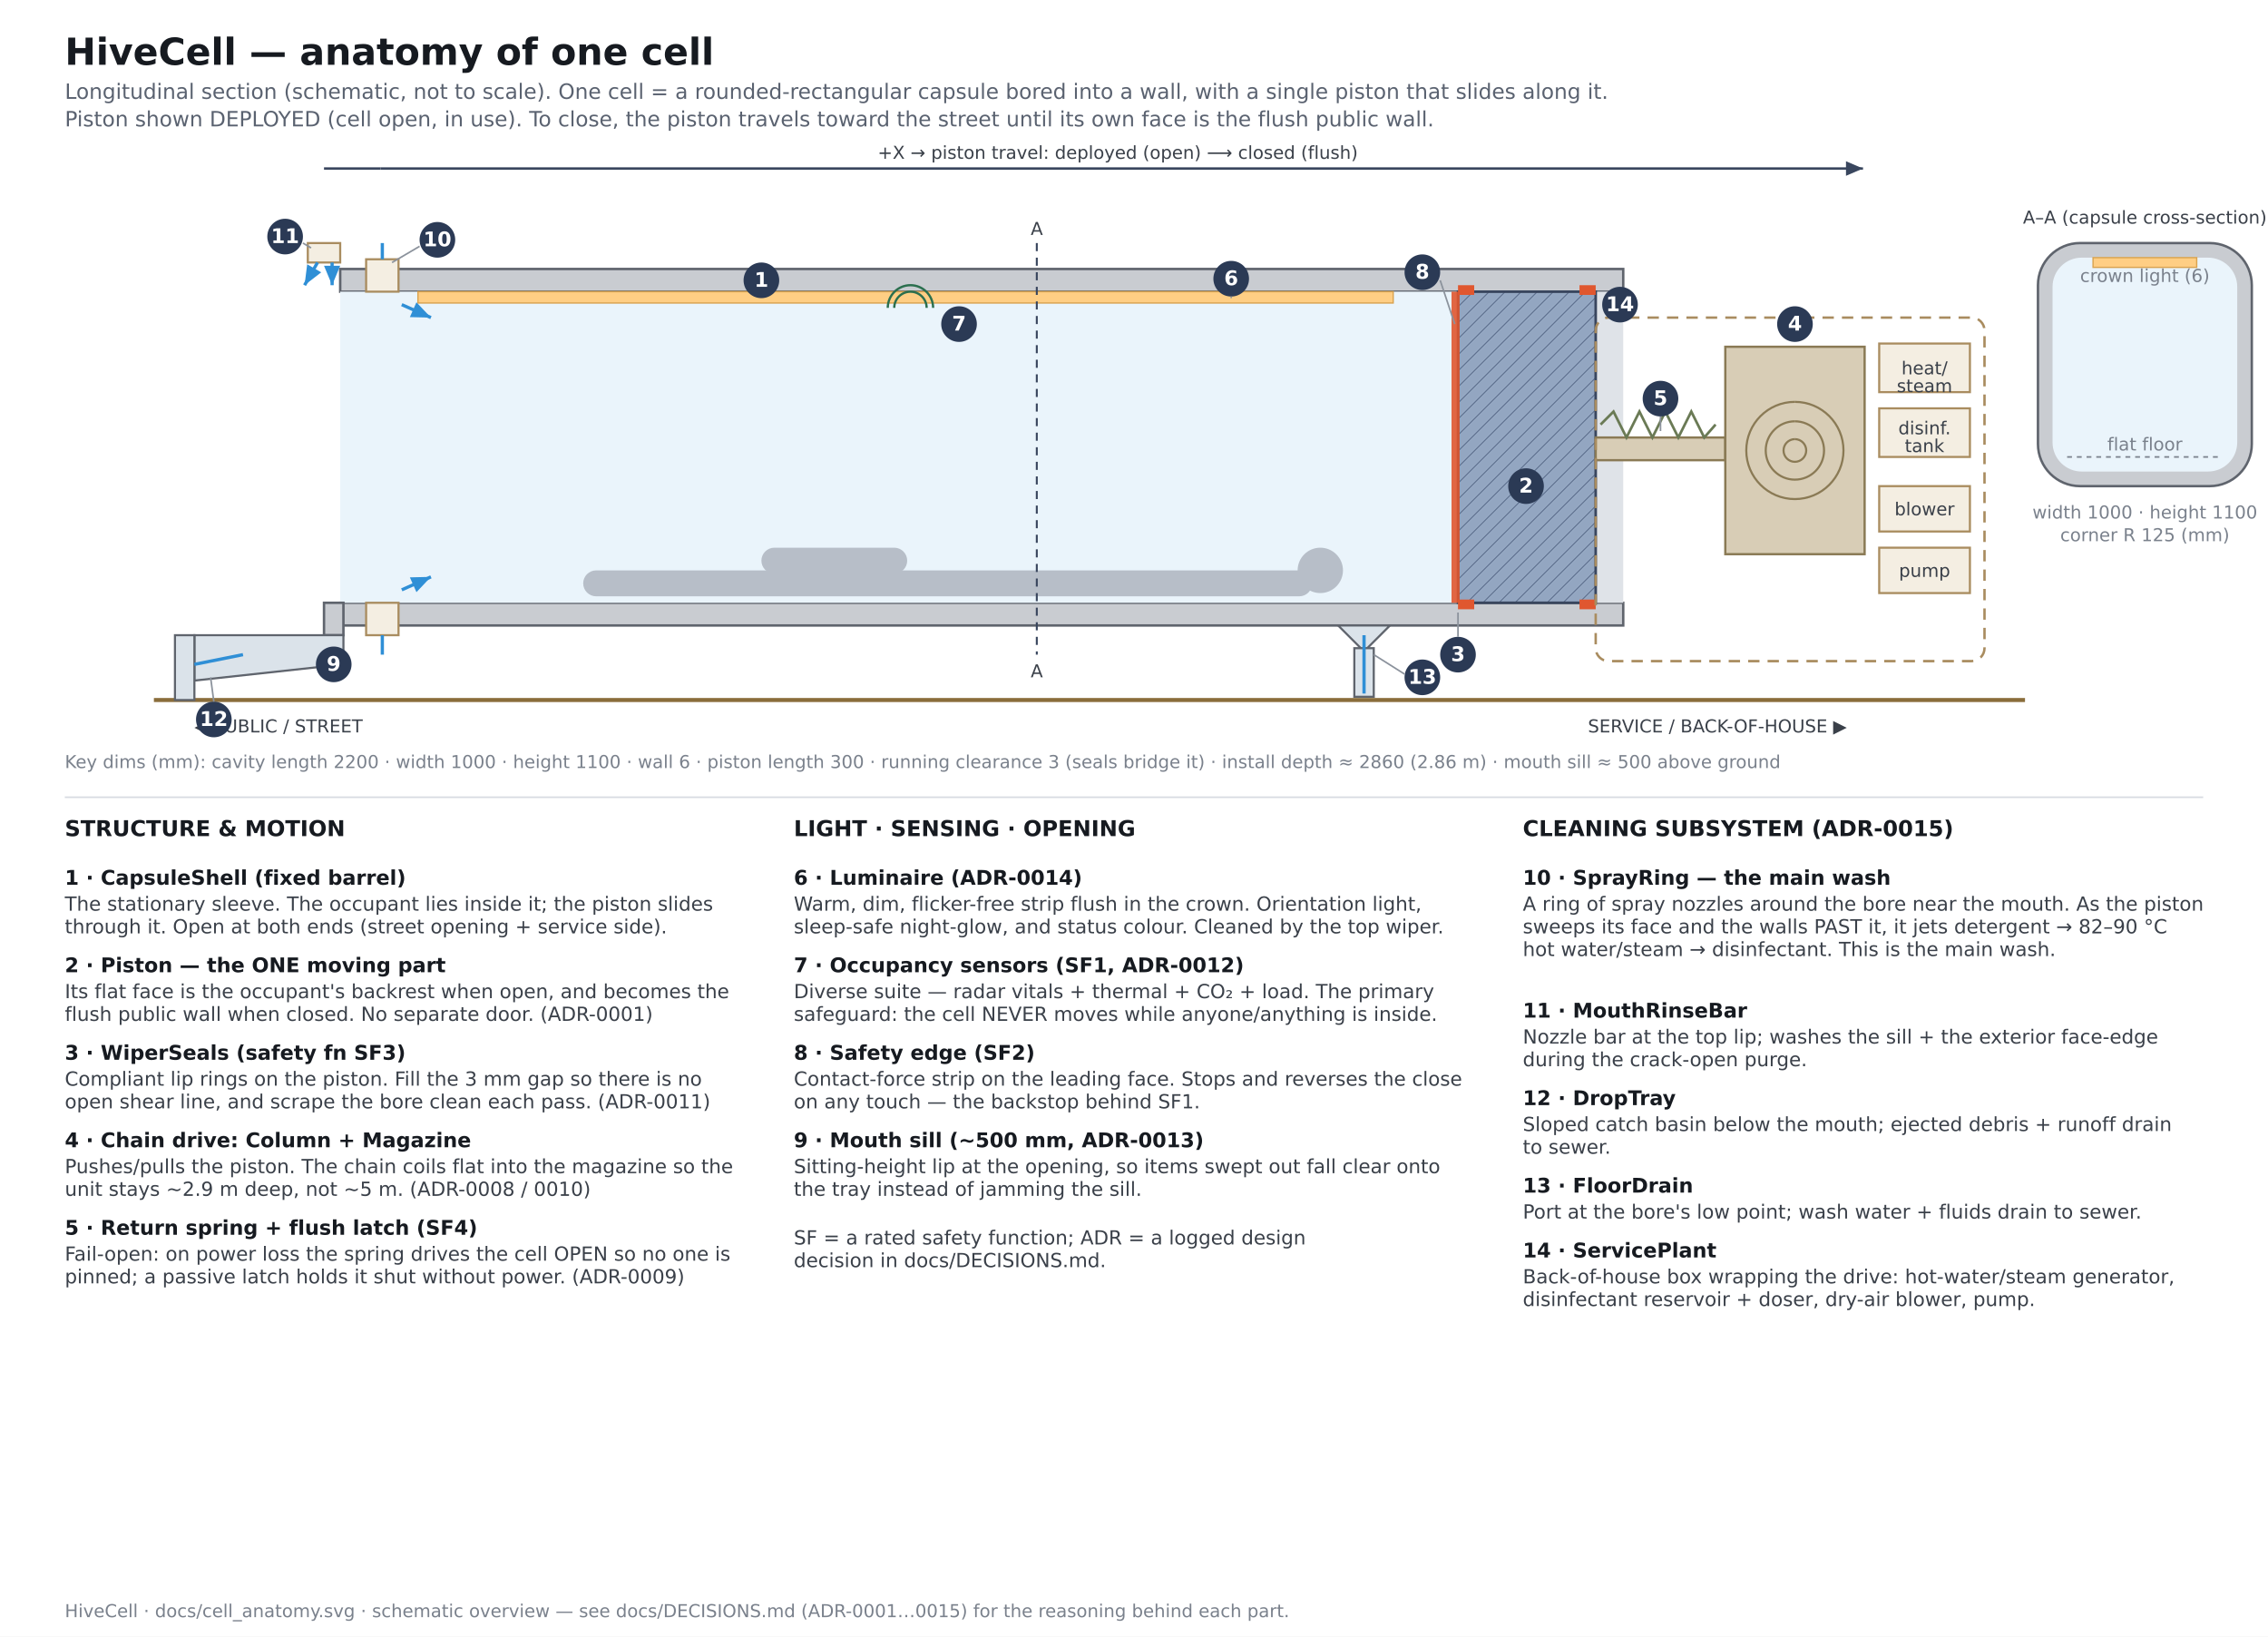
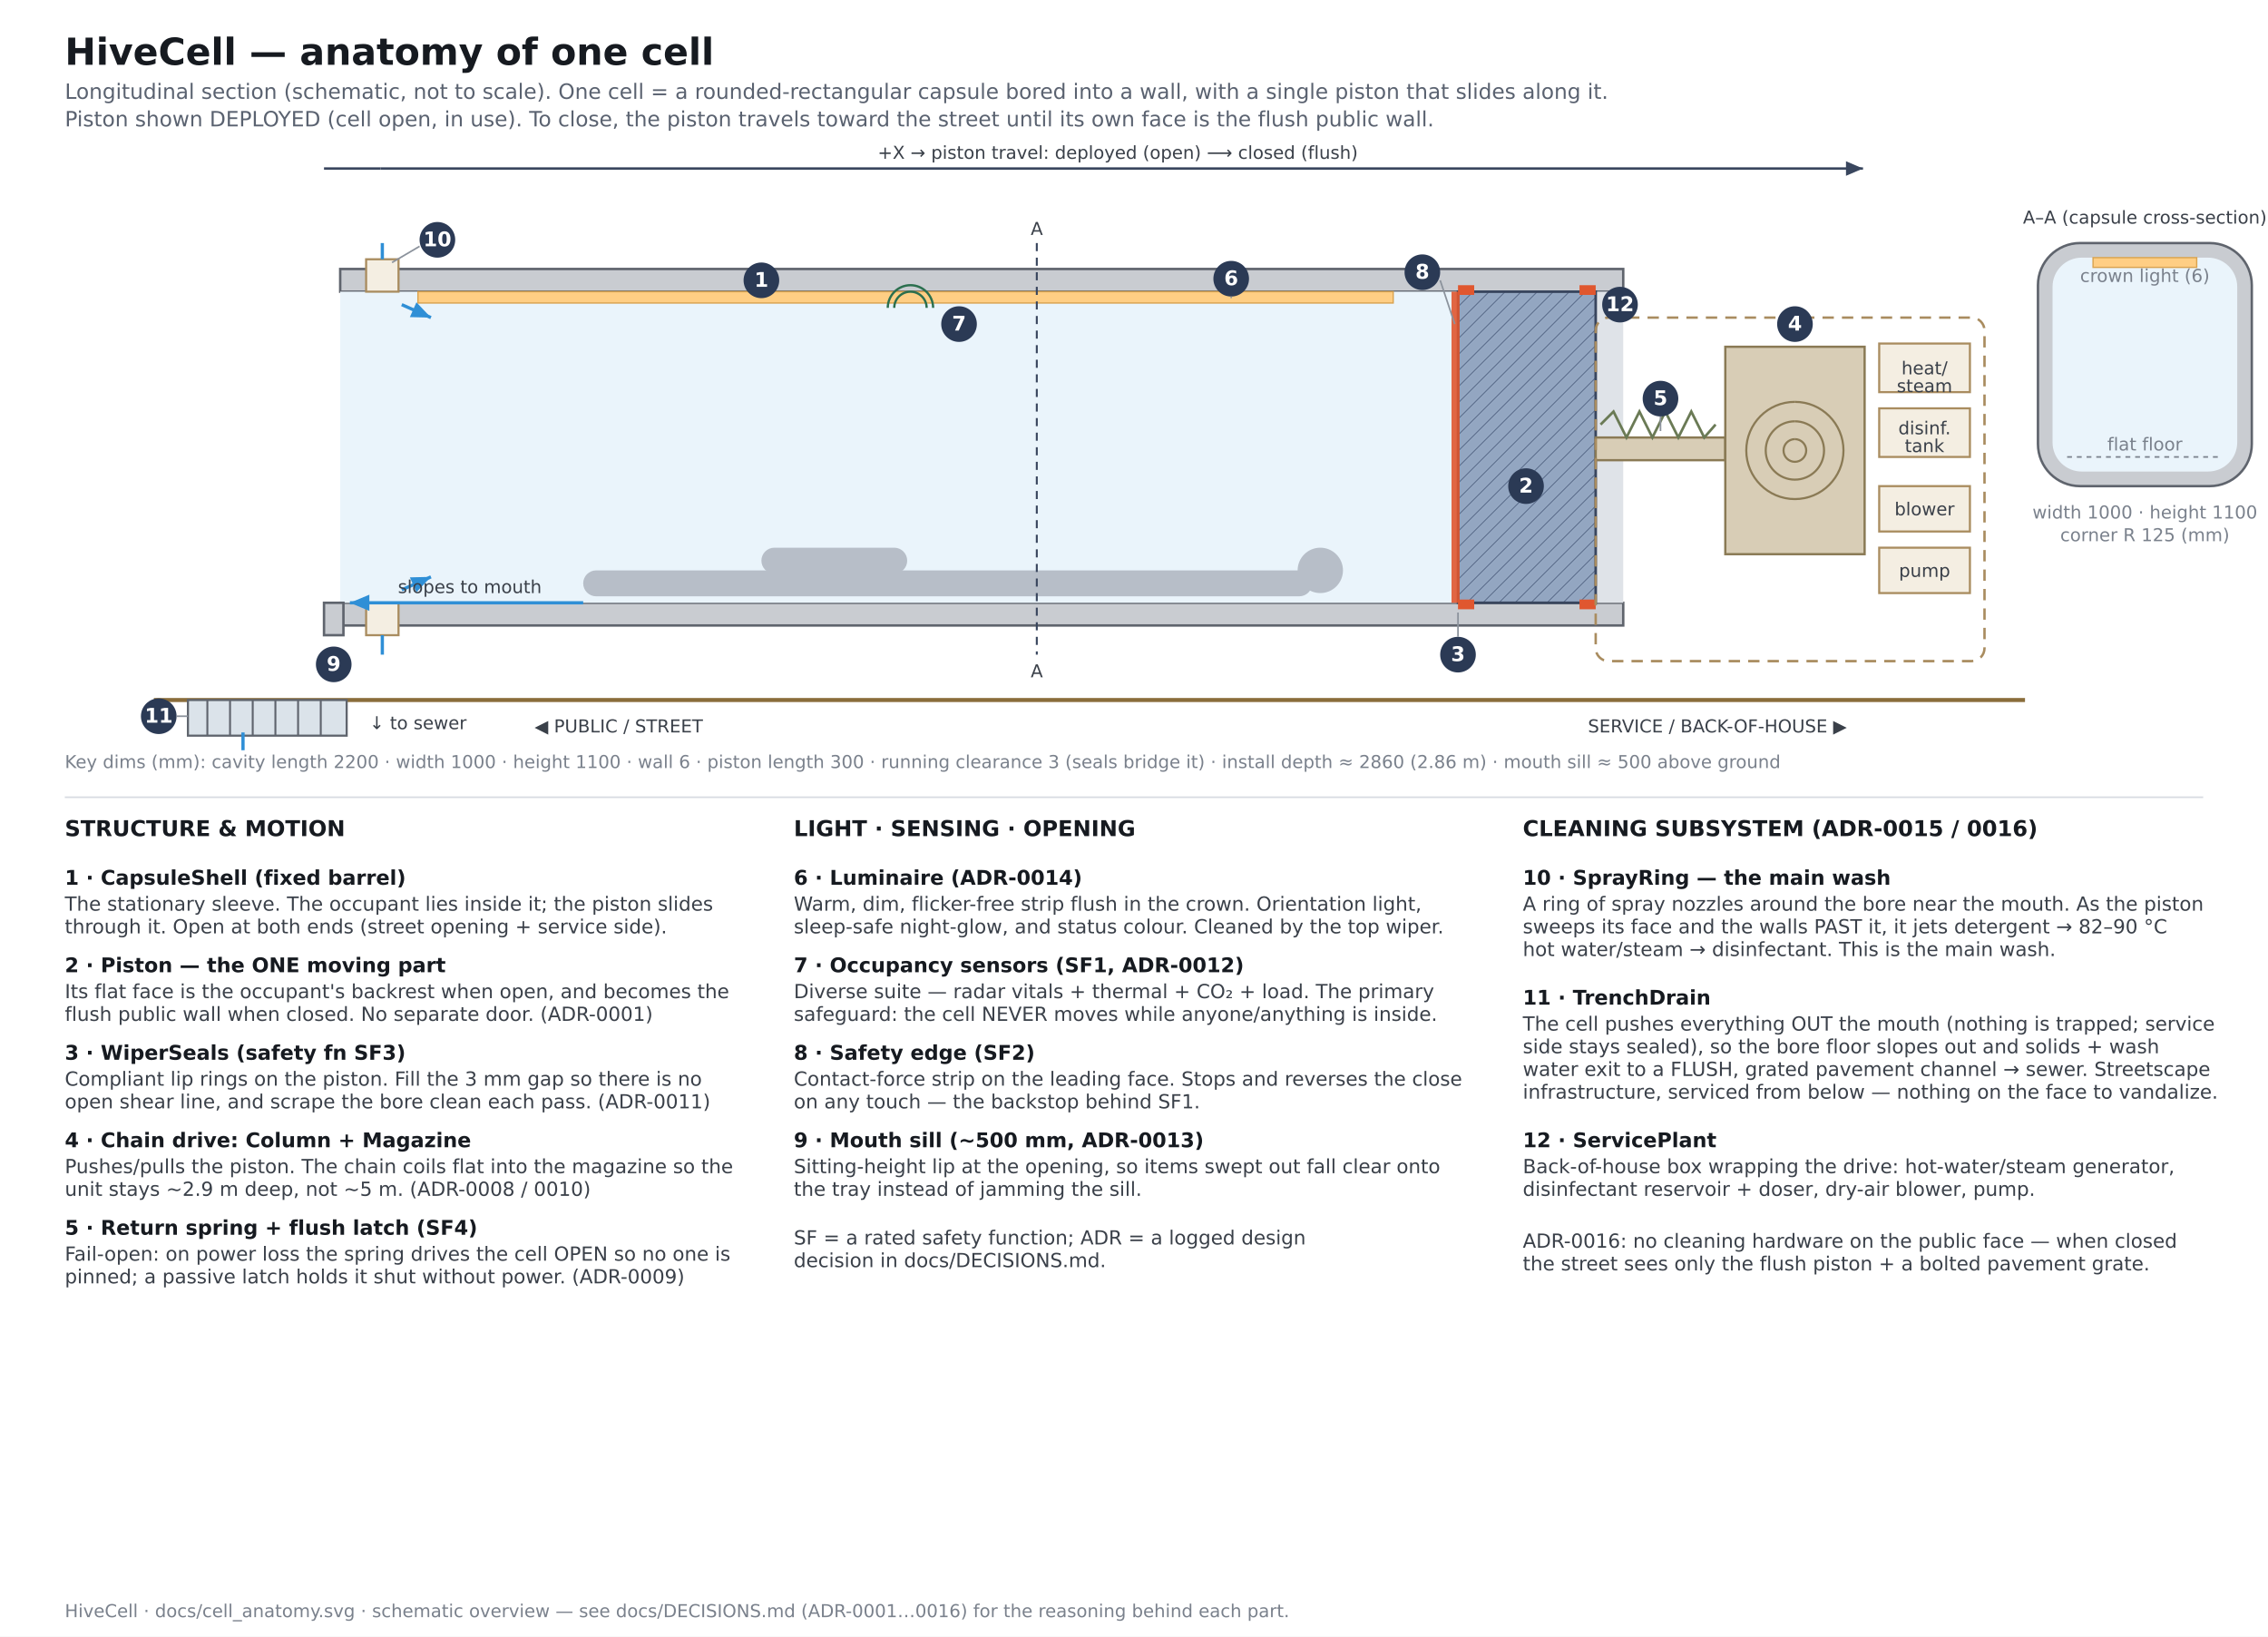
<svg xmlns="http://www.w3.org/2000/svg" width="1400" height="1010" viewBox="0 0 1400 1010">
  <style>
    text{font-family:'DejaVu Sans','Helvetica',Arial,sans-serif}
    .title{font-size:23px;font-weight:bold;fill:#161a20}
    .sub{font-size:13px;fill:#5a6270}
    .lbl{font-size:13px;fill:#20242b}
    .small{font-size:11px;fill:#3a4049}
    .dim{font-size:11px;fill:#7a818c}
    .grphdr{font-size:13.5px;font-weight:bold;fill:#161a20}
    .fnname{font-size:12.5px;font-weight:bold;fill:#161a20}
    .fntext{font-size:12px;fill:#3a4049}
    .wall{fill:#c9ccd1;stroke:#5f646d;stroke-width:1.5}
    .bore{fill:#eaf4fb}
    .void{fill:#dfe3e8}
    .piston{fill:#93a6c1;stroke:#39465e;stroke-width:1.6}
    .seal{fill:#e0572f}
    .lum{fill:#ffce84;stroke:#d9a24e;stroke-width:.8}
    .tray{fill:#dbe3ea;stroke:#5f646d;stroke-width:1.3}
    .plant{fill:#f4eee2;stroke:#a98c5f;stroke-width:1.3}
    .env{fill:none;stroke:#a98c5f;stroke-width:1.5;stroke-dasharray:7 5}
    .mag{fill:#d8cdb6;stroke:#8a7a55;stroke-width:1.4}
    .body{fill:#b7bec8}
    .ground{stroke:#8a6d3b;stroke-width:2.5}
    .leader{stroke:#8b929c;stroke-width:1}
    .water{stroke:#2f8fd6;stroke-width:2;fill:none}
    .waterfill{fill:#bfe0f5}
    .axis{stroke:#39465e;stroke-width:1.5}
    .cut{stroke:#39465e;stroke-width:1.2;stroke-dasharray:5 4}
  </style>
  <defs>
    <marker id="arr" markerWidth="9" markerHeight="9" refX="7" refY="3" orient="auto">
      <path d="M0,0 L7,3 L0,6 Z" fill="#39465e" />
    </marker>
    <marker id="spray" markerWidth="8" markerHeight="8" refX="6" refY="2.5" orient="auto">
      <path d="M0,0 L6,2.5 L0,5 Z" fill="#2f8fd6" />
    </marker>
    <pattern id="hatch" width="7" height="7" patternTransform="rotate(45)" patternUnits="userSpaceOnUse">
      <rect width="7" height="7" fill="#93a6c1" />
      <line x1="0" y1="0" x2="0" y2="7" stroke="#5c6e8c" stroke-width="1.1" />
    </pattern>
  </defs>
  <rect x="0" y="0" width="1400" height="1010" fill="#ffffff" />
  <text x="40" y="40" class="title">HiveCell — anatomy of one cell</text>
  <text x="40" y="61" class="sub">Longitudinal section (schematic, not to scale). One cell = a rounded-rectangular capsule bored into a wall, with a single piston that slides along it.</text>
  <text x="40" y="78" class="sub">Piston shown DEPLOYED (cell open, in use). To close, the piston travels toward the street until its own face is the flush public wall.</text>
  <line x1="235" y1="104" x2="1150" y2="104" class="axis" marker-end="url(#arr)" />
  <line x1="235" y1="104" x2="200" y2="104" class="axis" />
  <text x="690" y="98" class="small" text-anchor="middle">+X  →  piston travel: deployed (open) ⟶ closed (flush)</text>
  <line x1="95" y1="432" x2="1250" y2="432" class="ground" />
-   <text x="120" y="452" class="small" fill="#8a6d3b">◀ PUBLIC / STREET</text>
+   <text x="330" y="452" class="small" fill="#8a6d3b">◀ PUBLIC / STREET</text>
  <text x="1140" y="452" class="small" fill="#8a6d3b" text-anchor="end">SERVICE / BACK-OF-HOUSE ▶</text>
  <rect x="210" y="166" width="792" height="14" class="wall" />
  <rect x="210" y="372" width="792" height="14" class="wall" />
  <rect x="210" y="180" width="690" height="192" class="bore" />
  <rect x="985" y="180" width="17" height="192" class="void" />
  <rect x="258" y="180" width="602" height="7" class="lum" />
  <g class="body">
    <circle cx="815" cy="352" r="14" />
    <rect x="360" y="352" width="450" height="16" rx="8" />
    <rect x="470" y="338" width="90" height="16" rx="8" />
  </g>
  <rect x="900" y="180" width="85" height="192" fill="url(#hatch)" stroke="#39465e" stroke-width="1.6" />
  <rect x="896" y="180" width="5" height="192" class="seal" opacity="0.9" />
  <rect x="900" y="176" width="10" height="6" class="seal" />
  <rect x="900" y="370" width="10" height="6" class="seal" />
  <rect x="975" y="176" width="10" height="6" class="seal" />
  <rect x="975" y="370" width="10" height="6" class="seal" />
  <g stroke="#2b6f4e" fill="none" stroke-width="1.4">
    <path d="M552,190 a10,10 0 0 1 20,0" />
    <path d="M548,190 a14,14 0 0 1 28,0" />
  </g>
  <rect x="226" y="160" width="20" height="20" class="plant" />
  <rect x="226" y="372" width="20" height="20" class="plant" />
  <line x1="248" y1="188" x2="266" y2="196" class="water" marker-end="url(#spray)" />
  <line x1="248" y1="364" x2="266" y2="356" class="water" marker-end="url(#spray)" />
  <line x1="236" y1="160" x2="236" y2="150" class="water" />
  <line x1="236" y1="392" x2="236" y2="404" class="water" />
-   <rect x="190" y="150" width="20" height="12" class="plant" />
-   <line x1="196" y1="162" x2="188" y2="176" class="water" marker-end="url(#spray)" />
-   <line x1="205" y1="162" x2="205" y2="176" class="water" marker-end="url(#spray)" />
  <rect x="200" y="372" width="12" height="20" class="wall" />
-   <path d="M120,392 L212,392 L212,410 L120,420 Z" class="tray" />
-   <path d="M120,420 L120,432 L108,432 L108,392 L120,392 Z" class="tray" />
-   <line x1="150" y1="404" x2="120" y2="410" class="water" />
-   <path d="M826,386 L858,386 L842,402 Z" class="tray" />
-   <rect x="836" y="400" width="12" height="30" class="tray" />
-   <line x1="842" y1="392" x2="842" y2="428" class="water" />
+   <line x1="360" y1="372" x2="216" y2="372" class="water" marker-end="url(#spray)" />
+   <text x="290" y="366" class="small" fill="#2f8fd6" text-anchor="middle">slopes to mouth</text>
+   <rect x="116" y="432" width="98" height="22" class="tray" />
+   <g stroke="#5f646d" stroke-width="1.2">
+     <line x1="128" y1="432" x2="128" y2="454" />
+     <line x1="142" y1="432" x2="142" y2="454" />
+     <line x1="156" y1="432" x2="156" y2="454" />
+     <line x1="170" y1="432" x2="170" y2="454" />
+     <line x1="184" y1="432" x2="184" y2="454" />
+     <line x1="198" y1="432" x2="198" y2="454" />
+   </g>
+   <line x1="150" y1="452" x2="150" y2="463" class="water" />
+   <text x="228" y="450" class="small" fill="#2f8fd6">↓ to sewer</text>
  <rect x="985" y="270" width="80" height="14" class="mag" />
  <path d="M988,262 l8,-8 l8,16 l8,-16 l8,16 l8,-16 l8,16 l8,-16 l8,16 l7,-8" fill="none" stroke="#6a7a55" stroke-width="1.6" />
  <rect x="1065" y="214" width="86" height="128" class="mag" />
  <path d="M1108,278 m0,-30 a30,30 0 1 1 -0.1,0 M1108,278 m0,-18 a18,18 0 1 1 -0.1,0 M1108,278 m0,-7 a7,7 0 1 1 -0.1,0" fill="none" stroke="#8a7a55" stroke-width="1.3" />
  <rect x="985" y="196" width="240" height="212" rx="8" class="env" />
  <rect x="1160" y="212" width="56" height="30" class="plant" />
  <text x="1188" y="231" class="small" text-anchor="middle">heat/</text>
  <text x="1188" y="242" class="small" text-anchor="middle">steam</text>
  <rect x="1160" y="252" width="56" height="30" class="plant" />
  <text x="1188" y="268" class="small" text-anchor="middle">disinf.</text>
  <text x="1188" y="279" class="small" text-anchor="middle">tank</text>
  <rect x="1160" y="300" width="56" height="28" class="plant" />
  <text x="1188" y="318" class="small" text-anchor="middle">blower</text>
  <rect x="1160" y="338" width="56" height="28" class="plant" />
  <text x="1188" y="356" class="small" text-anchor="middle">pump</text>
  <line x1="640" y1="150" x2="640" y2="404" class="cut" />
  <text x="640" y="145" class="small" text-anchor="middle" fill="#39465e">A</text>
  <text x="640" y="418" class="small" text-anchor="middle" fill="#39465e">A</text>
  <g font-size="12.5" font-weight="bold">
    <g>
      <circle cx="470" cy="173" r="11" fill="#2b3a55" />
      <text x="470" y="177" fill="#fff" text-anchor="middle">1</text>
    </g>
    <g>
      <circle cx="942" cy="300" r="11" fill="#2b3a55" />
      <text x="942" y="304" fill="#fff" text-anchor="middle">2</text>
    </g>
    <g>
      <circle cx="900" cy="404" r="11" fill="#2b3a55" />
      <text x="900" y="408" fill="#fff" text-anchor="middle">3</text>
      <line x1="900" y1="393" x2="900" y2="378" class="leader" />
    </g>
    <g>
      <circle cx="1108" cy="200" r="11" fill="#2b3a55" />
      <text x="1108" y="204" fill="#fff" text-anchor="middle">4</text>
    </g>
    <g>
      <circle cx="1025" cy="246" r="11" fill="#2b3a55" />
      <text x="1025" y="250" fill="#fff" text-anchor="middle">5</text>
      <line x1="1025" y1="257" x2="1025" y2="266" class="leader" />
    </g>
    <g>
      <circle cx="760" cy="172" r="11" fill="#2b3a55" />
      <text x="760" y="176" fill="#fff" text-anchor="middle">6</text>
      <line x1="760" y1="183" x2="760" y2="184" class="leader" />
    </g>
    <g>
      <circle cx="592" cy="200" r="11" fill="#2b3a55" />
      <text x="592" y="204" fill="#fff" text-anchor="middle">7</text>
    </g>
    <g>
      <circle cx="878" cy="168" r="11" fill="#2b3a55" />
      <text x="878" y="172" fill="#fff" text-anchor="middle">8</text>
      <line x1="889" y1="173" x2="898" y2="200" class="leader" />
    </g>
    <g>
      <circle cx="206" cy="410" r="11" fill="#2b3a55" />
      <text x="206" y="414" fill="#fff" text-anchor="middle">9</text>
    </g>
    <g>
      <circle cx="270" cy="148" r="11" fill="#2b3a55" />
      <text x="270" y="152" fill="#fff" text-anchor="middle">10</text>
      <line x1="259" y1="152" x2="242" y2="162" class="leader" />
    </g>
    <g>
-       <circle cx="176" cy="146" r="11" fill="#2b3a55" />
-       <text x="176" y="150" fill="#fff" text-anchor="middle">11</text>
-       <line x1="187" y1="150" x2="192" y2="153" class="leader" />
-     </g>
-     <g>
-       <circle cx="132" cy="444" r="11" fill="#2b3a55" />
-       <text x="132" y="448" fill="#fff" text-anchor="middle">12</text>
-       <line x1="132" y1="433" x2="130" y2="418" class="leader" />
-     </g>
-     <g>
-       <circle cx="878" cy="418" r="11" fill="#2b3a55" />
-       <text x="878" y="422" fill="#fff" text-anchor="middle">13</text>
-       <line x1="867" y1="416" x2="848" y2="404" class="leader" />
+       <circle cx="98" cy="442" r="11" fill="#2b3a55" />
+       <text x="98" y="446" fill="#fff" text-anchor="middle">11</text>
+       <line x1="109" y1="442" x2="116" y2="442" class="leader" />
    </g>
    <g>
      <circle cx="1000" cy="188" r="11" fill="#2b3a55" />
-       <text x="1000" y="192" fill="#fff" text-anchor="middle">14</text>
+       <text x="1000" y="192" fill="#fff" text-anchor="middle">12</text>
    </g>
  </g>
  <g transform="translate(1258,150)">
    <text x="66" y="-12" class="small" text-anchor="middle" fill="#39465e">A–A  (capsule cross-section)</text>
    <rect x="0" y="0" width="132" height="150" rx="26" class="wall" />
    <rect x="9" y="9" width="114" height="132" rx="18" class="bore" />
    <rect x="34" y="9" width="64" height="6" class="lum" />
    <line x1="18" y1="132" x2="114" y2="132" stroke="#7a818c" stroke-width="1" stroke-dasharray="3 3" />
    <text x="66" y="128" class="dim" text-anchor="middle">flat floor</text>
    <text x="66" y="170" class="dim" text-anchor="middle">width 1000 · height 1100</text>
    <text x="66" y="184" class="dim" text-anchor="middle">corner R 125 (mm)</text>
    <text x="66" y="24" class="dim" text-anchor="middle">crown light (6)</text>
  </g>
  <text x="40" y="474" class="dim">Key dims (mm): cavity length 2200 · width 1000 · height 1100 · wall 6 · piston length 300 · running clearance 3 (seals bridge it) · install depth ≈ 2860 (2.86 m) · mouth sill ≈ 500 above ground</text>
  <line x1="40" y1="492" x2="1360" y2="492" stroke="#d7dbe1" stroke-width="1" />
  <text x="40" y="516" class="grphdr">STRUCTURE &amp; MOTION</text>
  <g transform="translate(40,530)">
    <text x="0" y="16" class="fnname">1 · CapsuleShell (fixed barrel)</text>
    <text x="0" y="32" class="fntext">The stationary sleeve. The occupant lies inside it; the piston slides</text>
    <text x="0" y="46" class="fntext">through it. Open at both ends (street opening + service side).</text>
    <text x="0" y="70" class="fnname">2 · Piston  — the ONE moving part</text>
    <text x="0" y="86" class="fntext">Its flat face is the occupant's backrest when open, and becomes the</text>
    <text x="0" y="100" class="fntext">flush public wall when closed. No separate door. (ADR-0001)</text>
    <text x="0" y="124" class="fnname">3 · WiperSeals  (safety fn SF3)</text>
    <text x="0" y="140" class="fntext">Compliant lip rings on the piston. Fill the 3 mm gap so there is no</text>
    <text x="0" y="154" class="fntext">open shear line, and scrape the bore clean each pass. (ADR-0011)</text>
    <text x="0" y="178" class="fnname">4 · Chain drive: Column + Magazine</text>
    <text x="0" y="194" class="fntext">Pushes/pulls the piston. The chain coils flat into the magazine so the</text>
    <text x="0" y="208" class="fntext">unit stays ~2.9 m deep, not ~5 m. (ADR-0008 / 0010)</text>
    <text x="0" y="232" class="fnname">5 · Return spring + flush latch  (SF4)</text>
    <text x="0" y="248" class="fntext">Fail-open: on power loss the spring drives the cell OPEN so no one is</text>
    <text x="0" y="262" class="fntext">pinned; a passive latch holds it shut without power. (ADR-0009)</text>
  </g>
  <text x="490" y="516" class="grphdr">LIGHT · SENSING · OPENING</text>
  <g transform="translate(490,530)">
    <text x="0" y="16" class="fnname">6 · Luminaire  (ADR-0014)</text>
    <text x="0" y="32" class="fntext">Warm, dim, flicker-free strip flush in the crown. Orientation light,</text>
    <text x="0" y="46" class="fntext">sleep-safe night-glow, and status colour. Cleaned by the top wiper.</text>
    <text x="0" y="70" class="fnname">7 · Occupancy sensors  (SF1, ADR-0012)</text>
    <text x="0" y="86" class="fntext">Diverse suite — radar vitals + thermal + CO₂ + load. The primary</text>
    <text x="0" y="100" class="fntext">safeguard: the cell NEVER moves while anyone/anything is inside.</text>
    <text x="0" y="124" class="fnname">8 · Safety edge  (SF2)</text>
    <text x="0" y="140" class="fntext">Contact-force strip on the leading face. Stops and reverses the close</text>
    <text x="0" y="154" class="fntext">on any touch — the backstop behind SF1.</text>
    <text x="0" y="178" class="fnname">9 · Mouth sill  (~500 mm, ADR-0013)</text>
    <text x="0" y="194" class="fntext">Sitting-height lip at the opening, so items swept out fall clear onto</text>
    <text x="0" y="208" class="fntext">the tray instead of jamming the sill.</text>
    <text x="0" y="238" class="fntext" fill="#7a818c">SF = a rated safety function; ADR = a logged design</text>
    <text x="0" y="252" class="fntext" fill="#7a818c">decision in docs/DECISIONS.md.</text>
  </g>
-   <text x="940" y="516" class="grphdr" fill="#2f6f9e">CLEANING SUBSYSTEM  (ADR-0015)</text>
+   <text x="940" y="516" class="grphdr" fill="#2f6f9e">CLEANING SUBSYSTEM  (ADR-0015 / 0016)</text>
  <g transform="translate(940,530)">
    <text x="0" y="16" class="fnname">10 · SprayRing  — the main wash</text>
    <text x="0" y="32" class="fntext">A ring of spray nozzles around the bore near the mouth. As the piston</text>
    <text x="0" y="46" class="fntext">sweeps its face and the walls PAST it, it jets detergent → 82–90 °C</text>
    <text x="0" y="60" class="fntext">hot water/steam → disinfectant. This is the main wash.</text>
-     <text x="0" y="98" class="fnname">11 · MouthRinseBar</text>
-     <text x="0" y="114" class="fntext">Nozzle bar at the top lip; washes the sill + the exterior face-edge</text>
-     <text x="0" y="128" class="fntext">during the crack-open purge.</text>
-     <text x="0" y="152" class="fnname">12 · DropTray</text>
-     <text x="0" y="168" class="fntext">Sloped catch basin below the mouth; ejected debris + runoff drain</text>
-     <text x="0" y="182" class="fntext">to sewer.</text>
-     <text x="0" y="206" class="fnname">13 · FloorDrain</text>
-     <text x="0" y="222" class="fntext">Port at the bore's low point; wash water + fluids drain to sewer.</text>
-     <text x="0" y="246" class="fnname">14 · ServicePlant</text>
-     <text x="0" y="262" class="fntext">Back-of-house box wrapping the drive: hot-water/steam generator,</text>
-     <text x="0" y="276" class="fntext">disinfectant reservoir + doser, dry-air blower, pump.</text>
-   </g>
-   <text x="40" y="998" class="dim">HiveCell · docs/cell_anatomy.svg · schematic overview — see docs/DECISIONS.md (ADR-0001…0015) for the reasoning behind each part.</text>
+     <text x="0" y="90" class="fnname">11 · TrenchDrain</text>
+     <text x="0" y="106" class="fntext">The cell pushes everything OUT the mouth (nothing is trapped; service</text>
+     <text x="0" y="120" class="fntext">side stays sealed), so the bore floor slopes out and solids + wash</text>
+     <text x="0" y="134" class="fntext">water exit to a FLUSH, grated pavement channel → sewer. Streetscape</text>
+     <text x="0" y="148" class="fntext">infrastructure, serviced from below — nothing on the face to vandalize.</text>
+     <text x="0" y="178" class="fnname">12 · ServicePlant</text>
+     <text x="0" y="194" class="fntext">Back-of-house box wrapping the drive: hot-water/steam generator,</text>
+     <text x="0" y="208" class="fntext">disinfectant reservoir + doser, dry-air blower, pump.</text>
+     <text x="0" y="240" class="fntext" fill="#7a818c">ADR-0016: no cleaning hardware on the public face — when closed</text>
+     <text x="0" y="254" class="fntext" fill="#7a818c">the street sees only the flush piston + a bolted pavement grate.</text>
+   </g>
+   <text x="40" y="998" class="dim">HiveCell · docs/cell_anatomy.svg · schematic overview — see docs/DECISIONS.md (ADR-0001…0016) for the reasoning behind each part.</text>
</svg>
